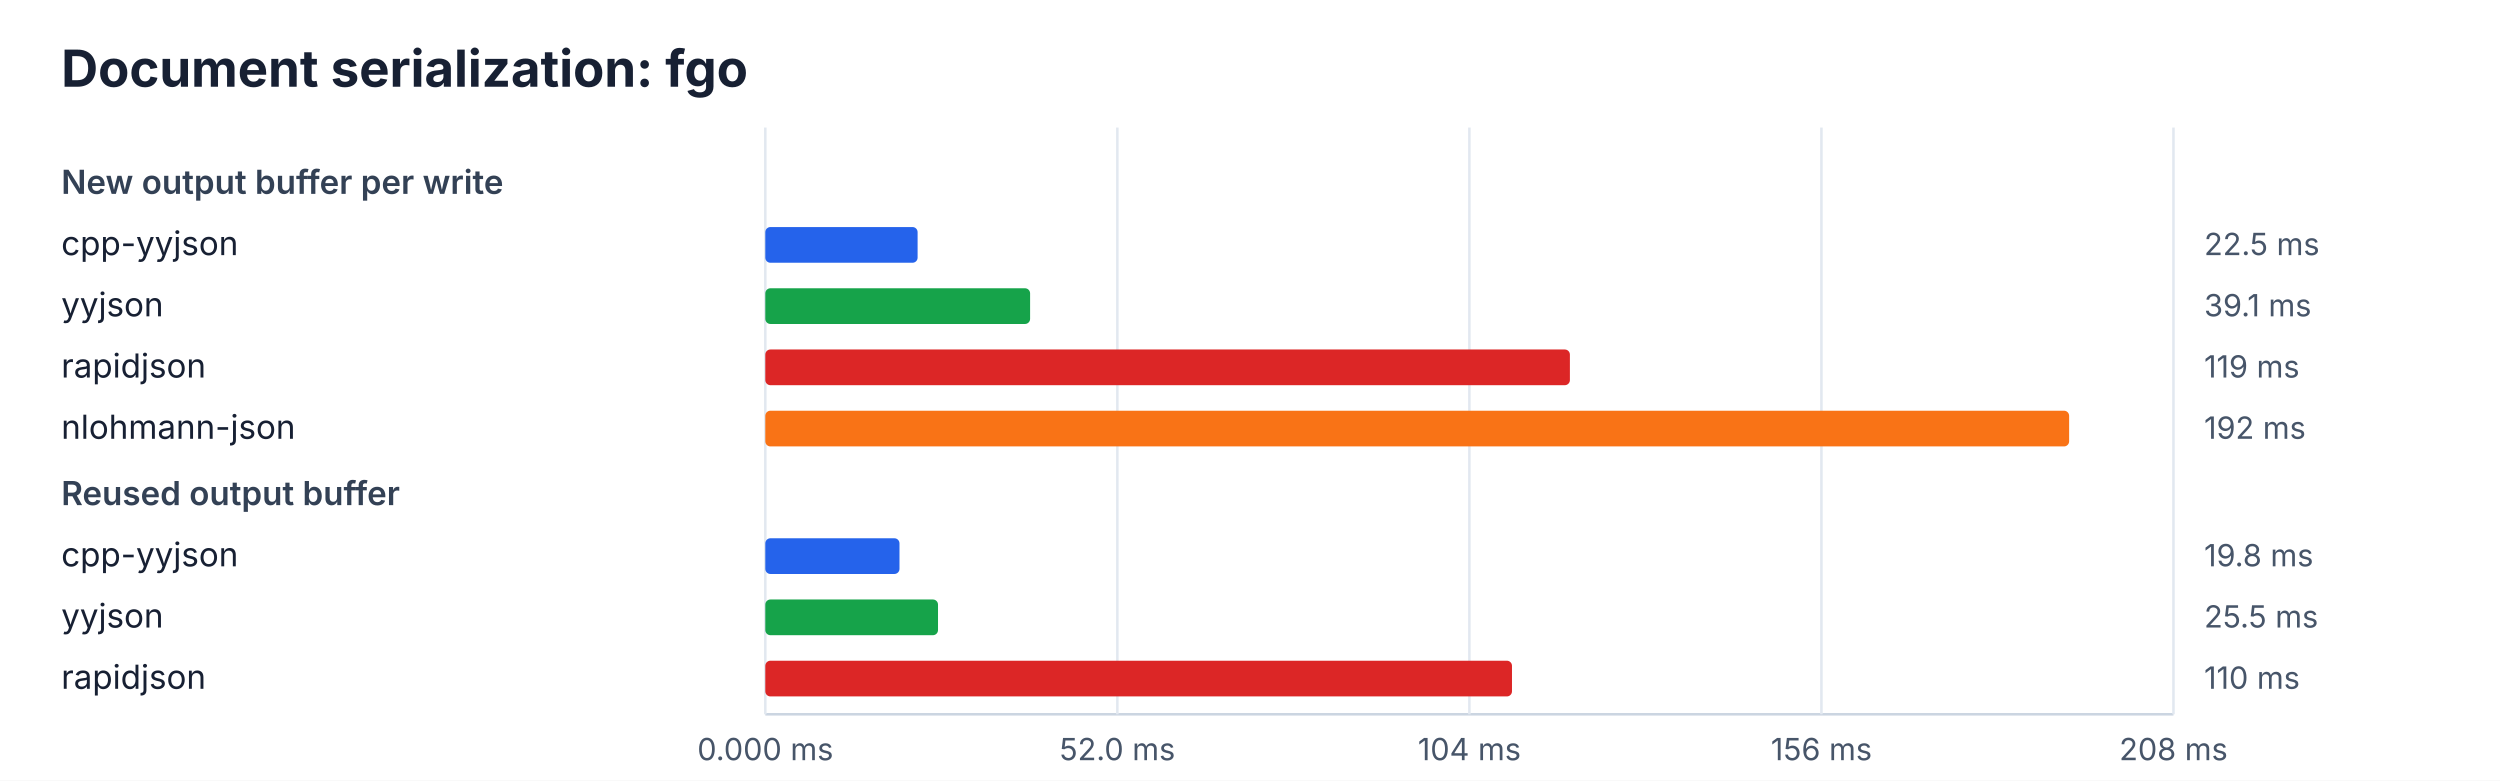
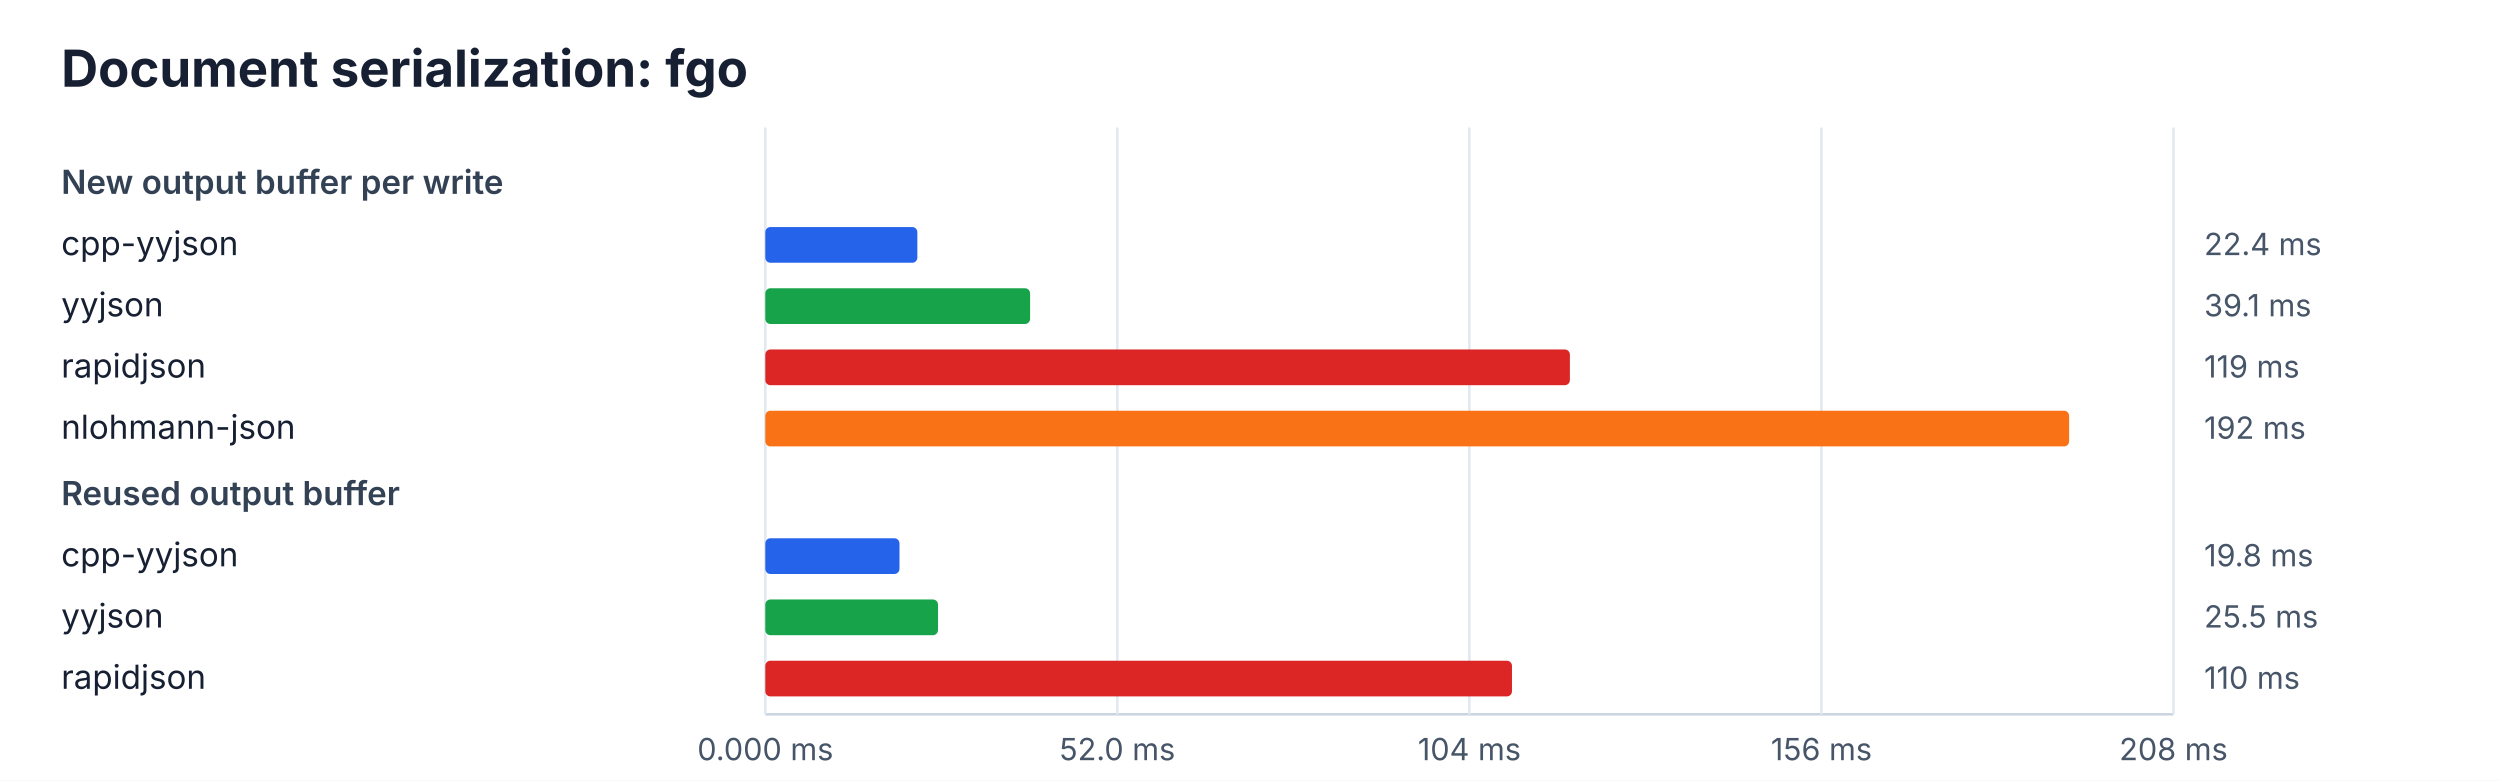
<svg xmlns="http://www.w3.org/2000/svg" width="980" height="306" viewBox="0 0 980 306">
  <rect width="100%" height="100%" fill="#ffffff" />
  <style>text{font-family:ui-sans-serif,system-ui,-apple-system,BlinkMacSystemFont,"Segoe UI",sans-serif;fill:#172033}.title{font-size:20px;font-weight:700}.heading{font-size:13px;font-weight:600;fill:#334155}.label{font-size:13px}.value{font-size:12px;fill:#475569}.axis{stroke:#cbd5e1;stroke-width:1}.grid{stroke:#e2e8f0;stroke-width:1}</style>
  <text x="24" y="34" class="title">Document serialization: fgo</text>
  <line x1="300" y1="280" x2="852" y2="280" class="axis" />
  <line x1="300.0" y1="50" x2="300.0" y2="280" class="grid" />
  <text x="300.0" y="298" class="value" text-anchor="middle">0.000 ms</text>
  <line x1="438.0" y1="50" x2="438.0" y2="280" class="grid" />
  <text x="438.0" y="298" class="value" text-anchor="middle">52.0 ms</text>
  <line x1="576.0" y1="50" x2="576.0" y2="280" class="grid" />
  <text x="576.0" y="298" class="value" text-anchor="middle">104 ms</text>
  <line x1="714.0" y1="50" x2="714.0" y2="280" class="grid" />
  <text x="714.0" y="298" class="value" text-anchor="middle">156 ms</text>
  <line x1="852.0" y1="50" x2="852.0" y2="280" class="grid" />
  <text x="852.0" y="298" class="value" text-anchor="middle">208 ms</text>
  <text x="24" y="76" class="heading">New output buffer per write</text>
  <text x="24" y="100" class="label">cpp-yyjson</text>
-   <rect x="300" y="89" width="59.7" height="14" rx="2" fill="#2563eb" />
-   <text x="864" y="100" class="value">22.5 ms</text>
+   <rect x="300" y="89" width="59.6" height="14" rx="2" fill="#2563eb" />
+   <text x="864" y="100" class="value">22.4 ms</text>
  <text x="24" y="124" class="label">yyjson</text>
  <rect x="300" y="113" width="103.8" height="14" rx="2" fill="#16a34a" />
  <text x="864" y="124" class="value">39.1 ms</text>
  <text x="24" y="148" class="label">rapidjson</text>
  <rect x="300" y="137" width="315.4" height="14" rx="2" fill="#dc2626" />
  <text x="864" y="148" class="value">119 ms</text>
  <text x="24" y="172" class="label">nlohmann-json</text>
  <rect x="300" y="161" width="511.1" height="14" rx="2" fill="#f97316" />
  <text x="864" y="172" class="value">192 ms</text>
  <text x="24" y="198" class="heading">Reused output buffer</text>
  <text x="24" y="222" class="label">cpp-yyjson</text>
  <rect x="300" y="211" width="52.6" height="14" rx="2" fill="#2563eb" />
  <text x="864" y="222" class="value">19.8 ms</text>
  <text x="24" y="246" class="label">yyjson</text>
  <rect x="300" y="235" width="67.7" height="14" rx="2" fill="#16a34a" />
  <text x="864" y="246" class="value">25.5 ms</text>
  <text x="24" y="270" class="label">rapidjson</text>
  <rect x="300" y="259" width="292.7" height="14" rx="2" fill="#dc2626" />
  <text x="864" y="270" class="value">110 ms</text>
</svg>
